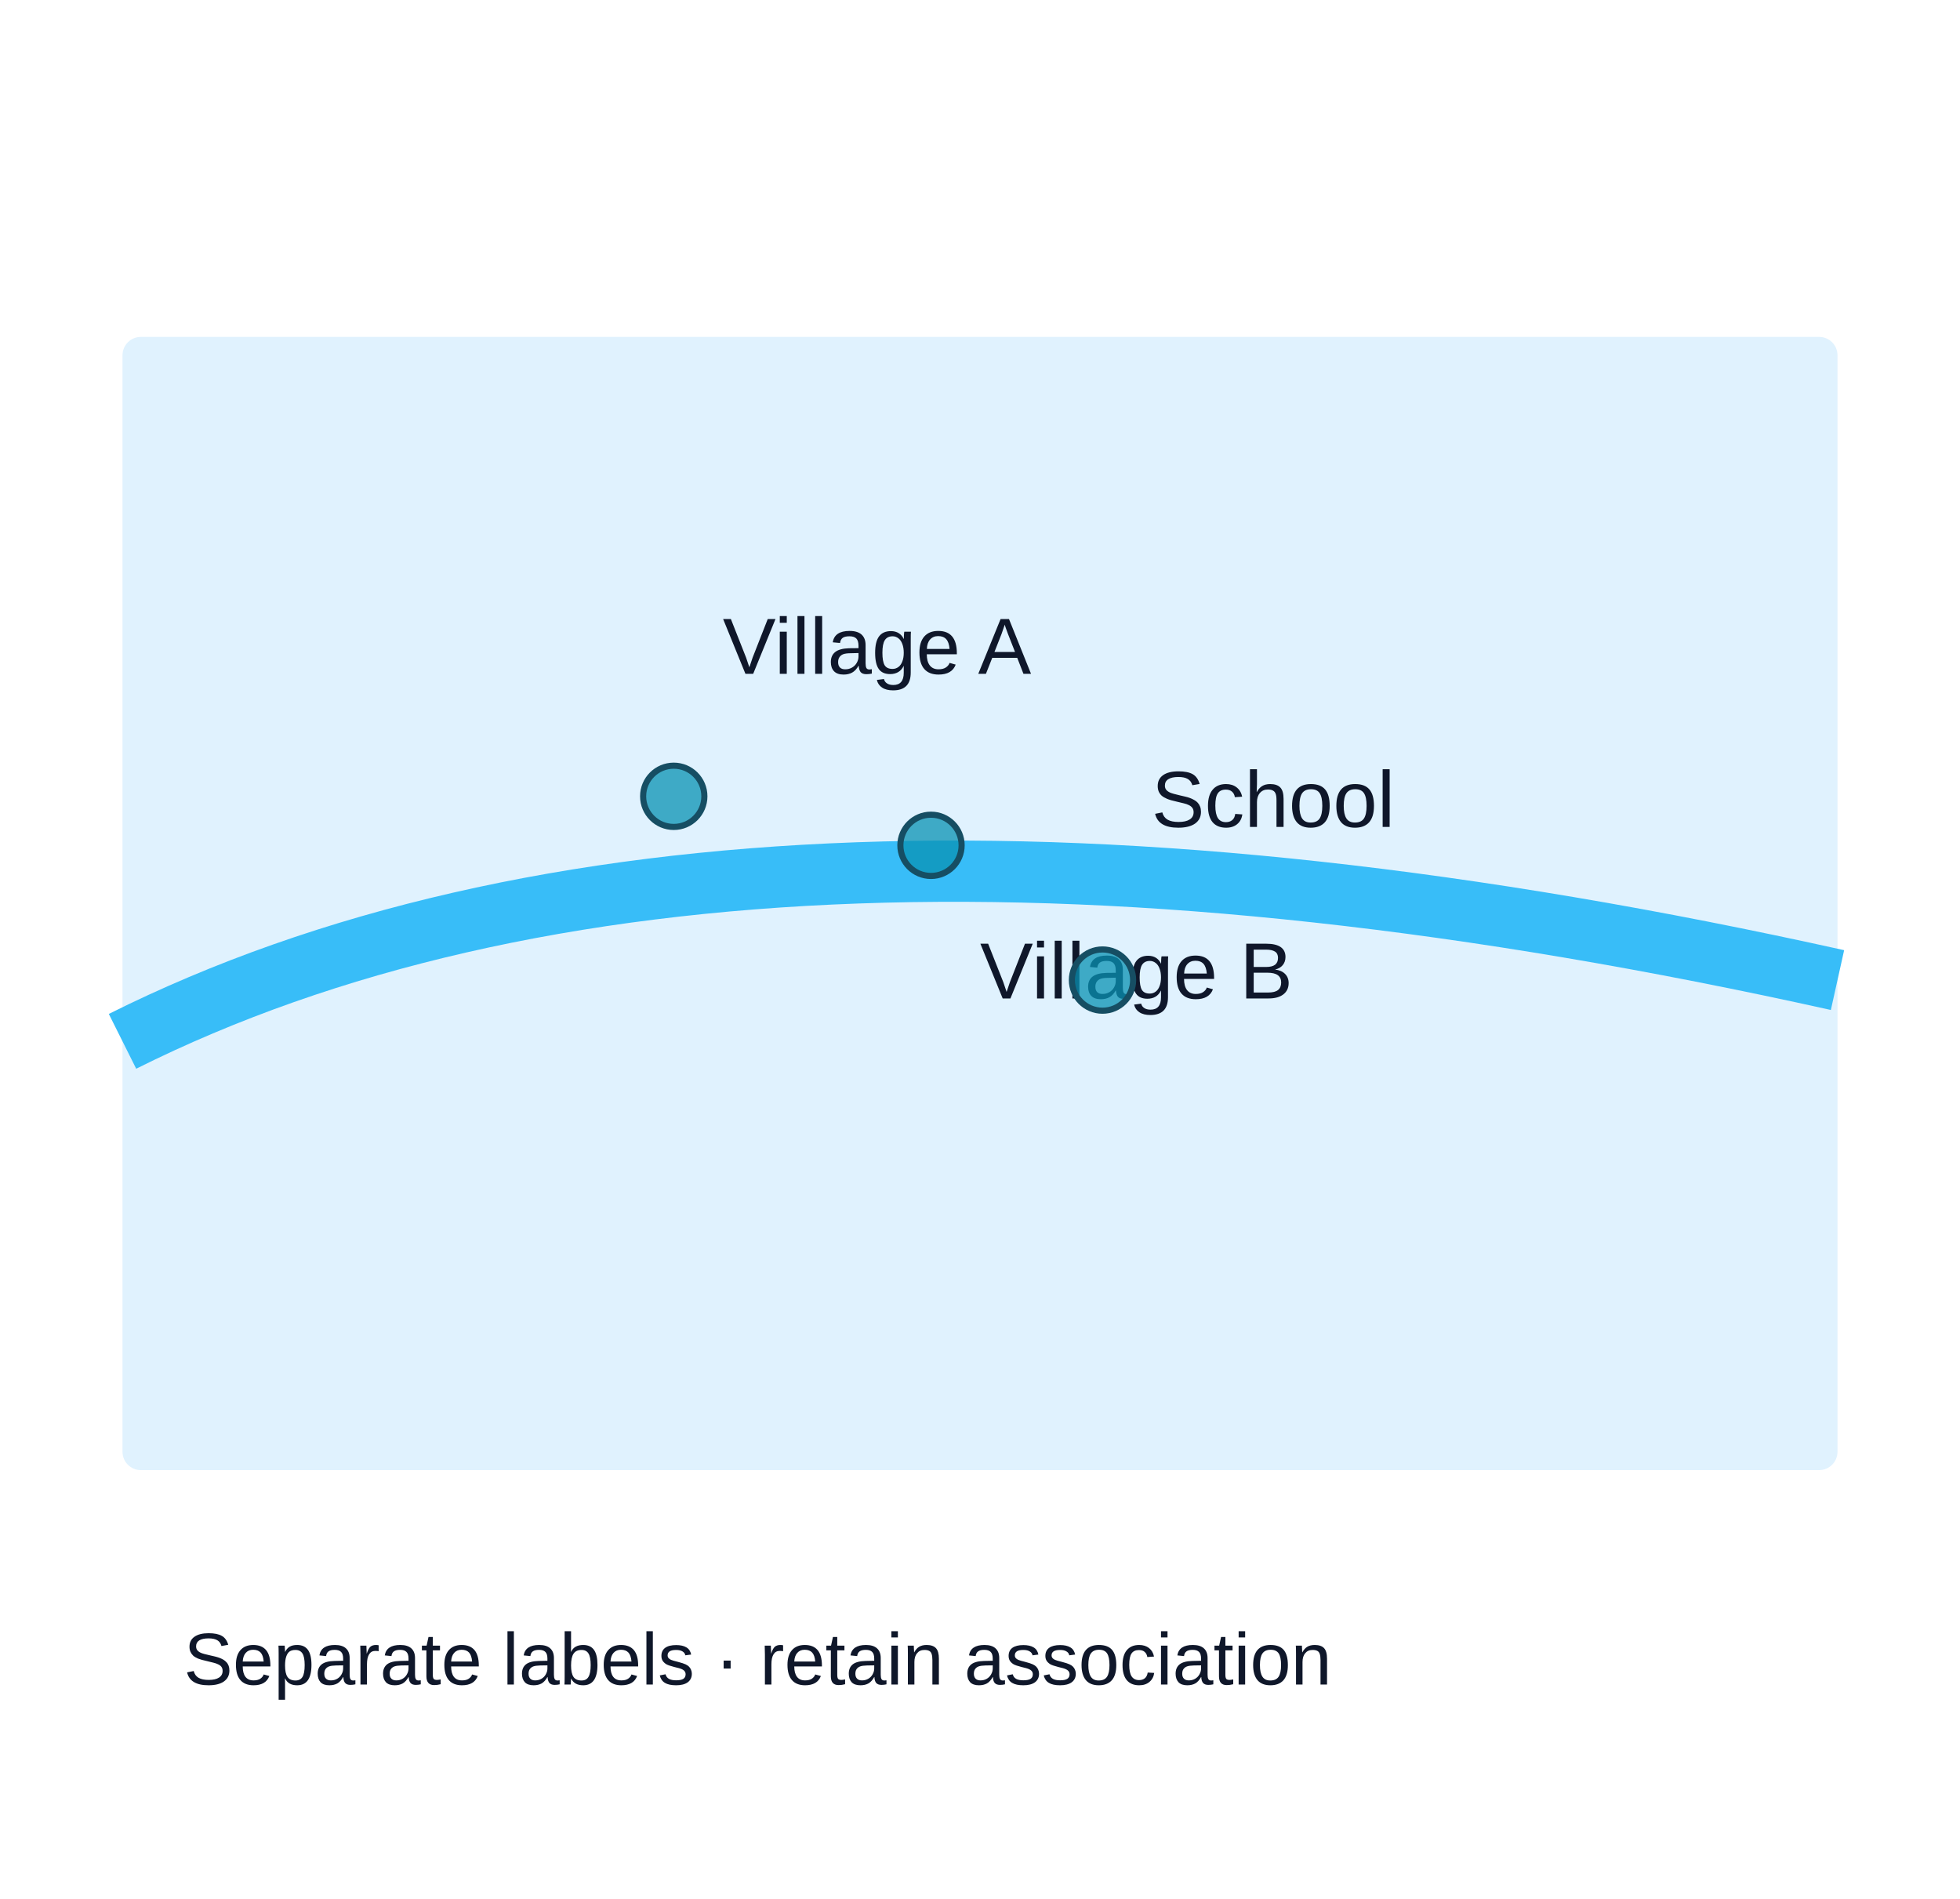
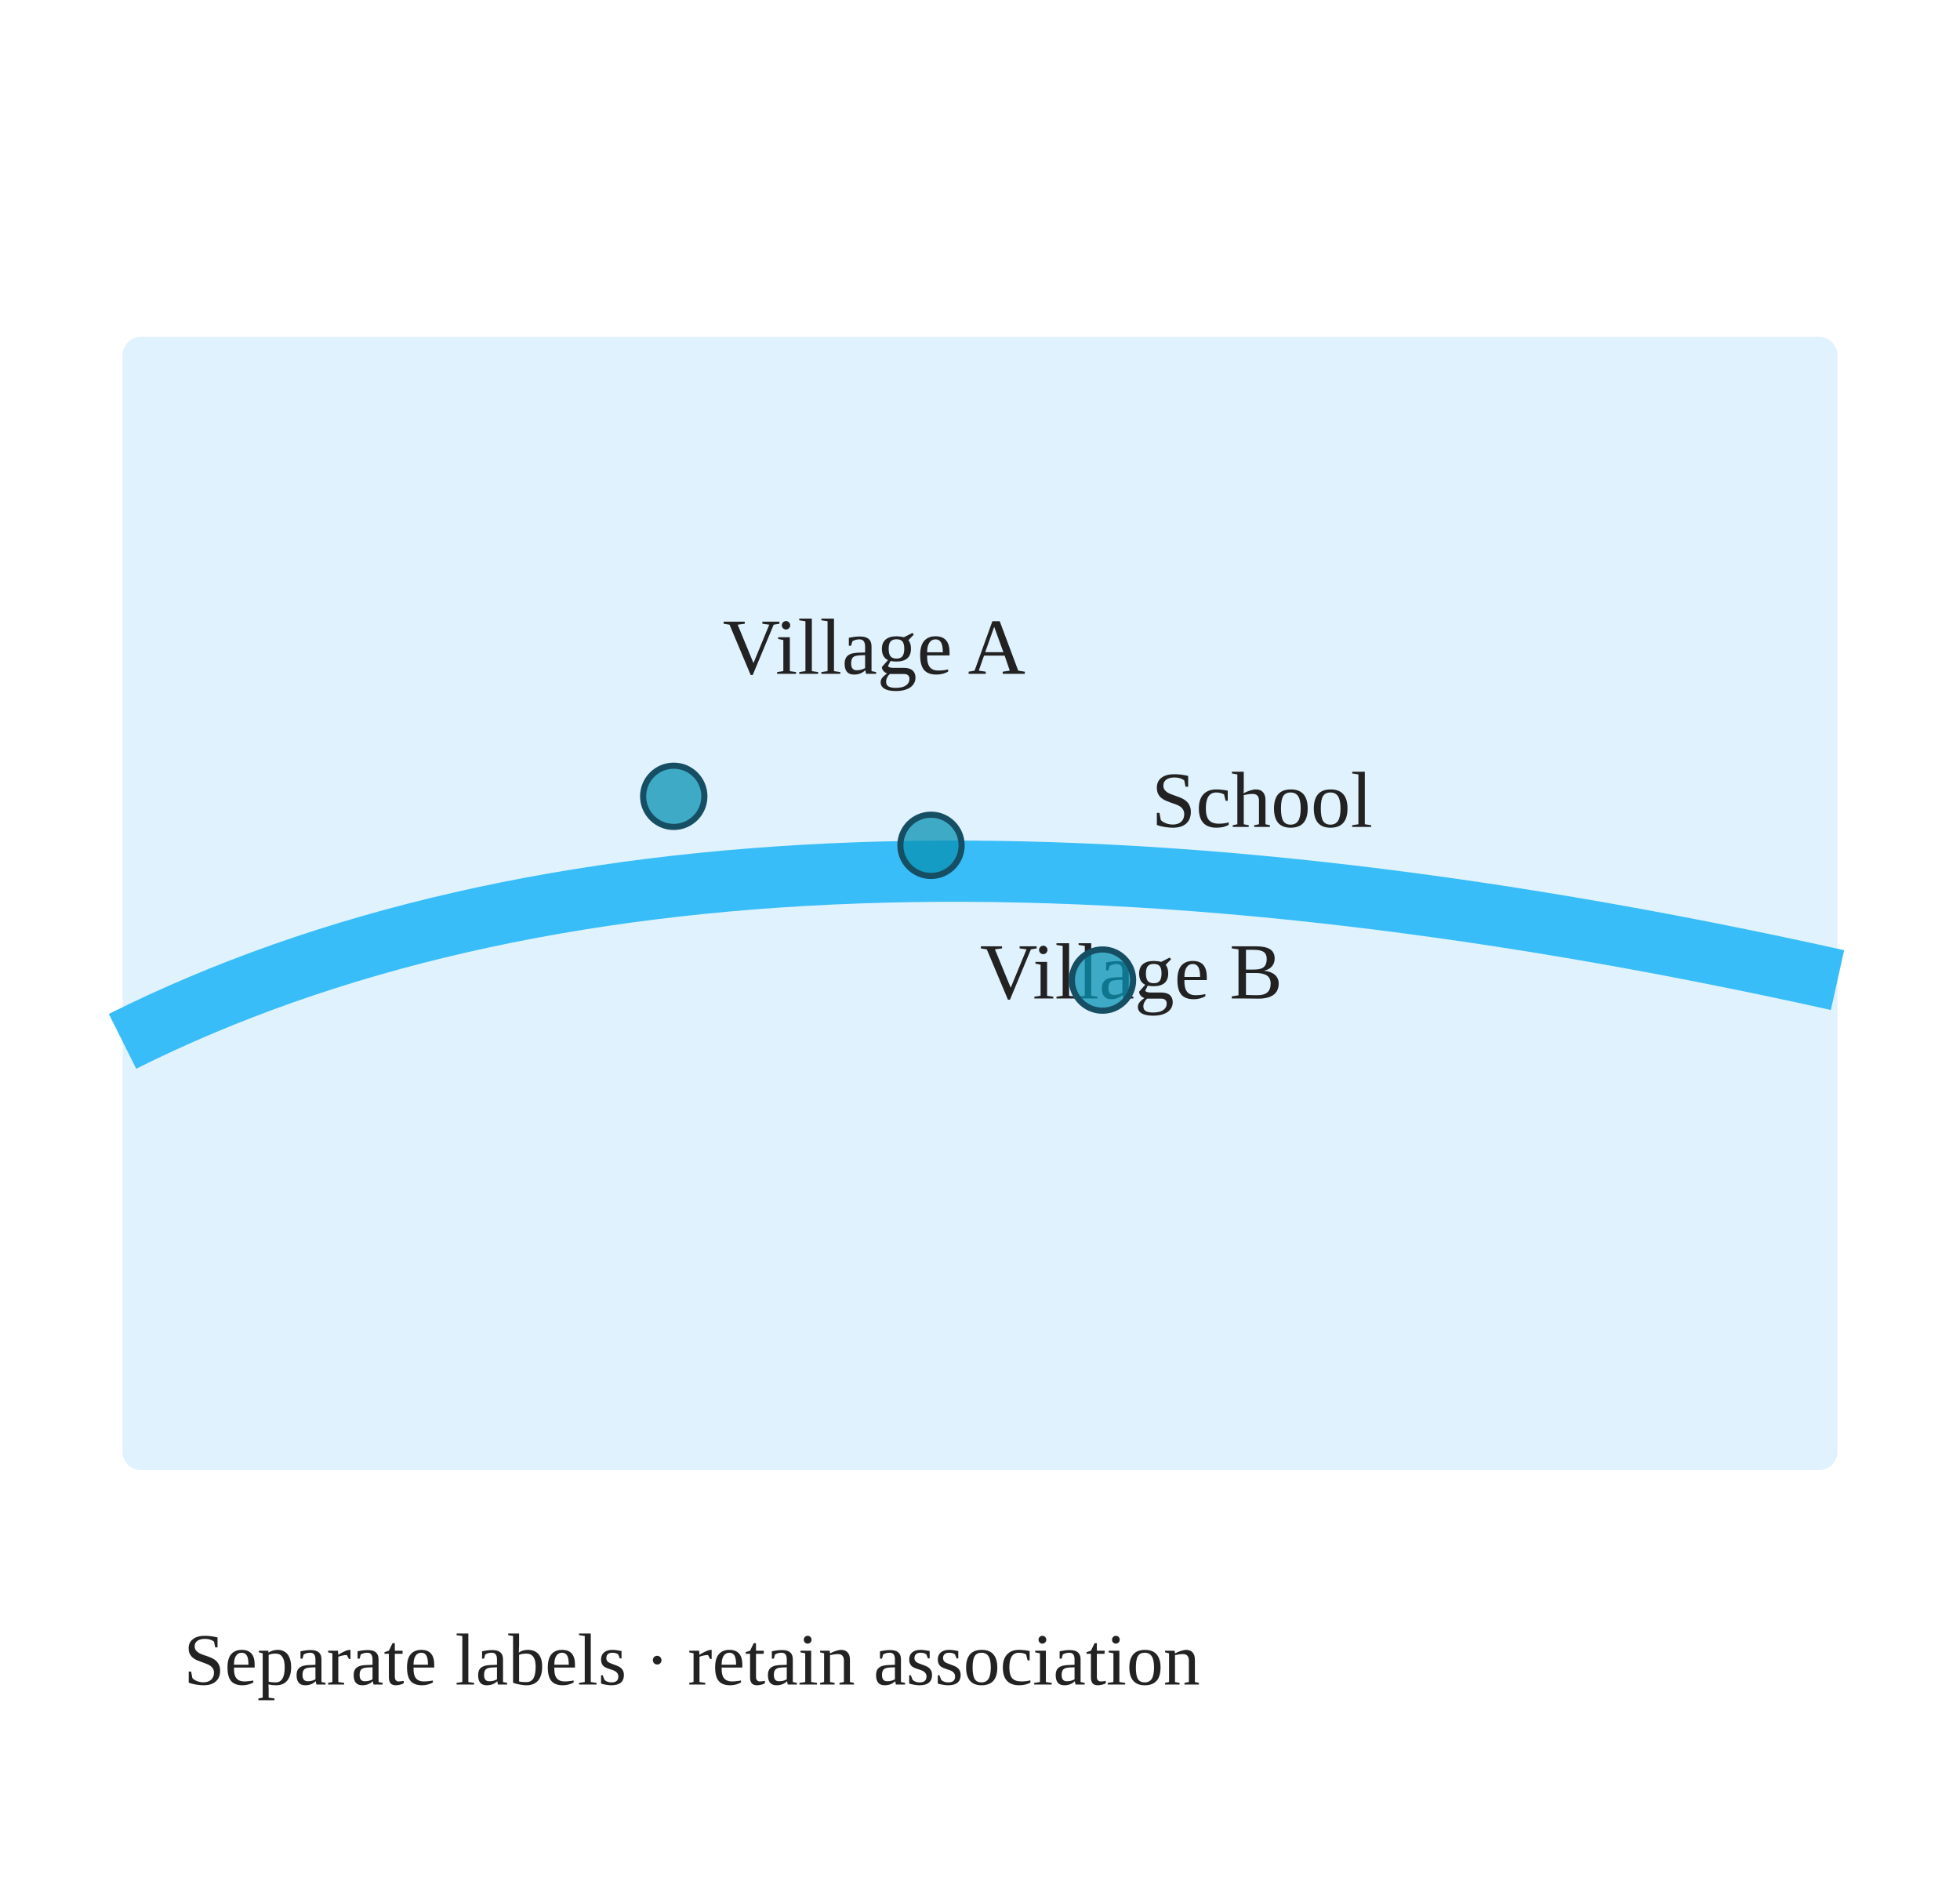
- <svg xmlns="http://www.w3.org/2000/svg" viewBox="0 0 320 310" role="img" aria-label="Lesson 13: improved design">
-   <style>text{font-family:Arial,sans-serif;fill:#0f172a}svg{background:#f8fafc}</style>
+ <svg xmlns="http://www.w3.org/2000/svg" viewBox="0 0 320 310" class="rich-figure" role="img" aria-label="Lesson 13: improved design">
+   <style>.rich-figure text{font-family:var(--km-stack,'Battambang',sans-serif);fill:var(--md-default-fg-color,#222)}</style>
  <rect x="20" y="55" width="280" height="185" fill="#e0f2fe" stroke="none" rx="3" />
  <path d="M20 170 Q120 120 300 160" stroke="#38bdf8" stroke-width="10" fill="none" />
  <circle cx="110" cy="130" r="5" fill="#0891b2" fill-opacity=".75" stroke="#164e63" />
  <text x="118" y="110" font-size="13">Village A</text>
  <circle cx="152" cy="138" r="5" fill="#0891b2" fill-opacity=".75" stroke="#164e63" />
  <text x="160" y="163" font-size="13">Village B</text>
  <circle cx="180" cy="160" r="5" fill="#0891b2" fill-opacity=".75" stroke="#164e63" />
  <text x="188" y="135" font-size="13">School</text>
  <text x="30" y="275" font-size="12">Separate labels · retain association</text>
</svg>
